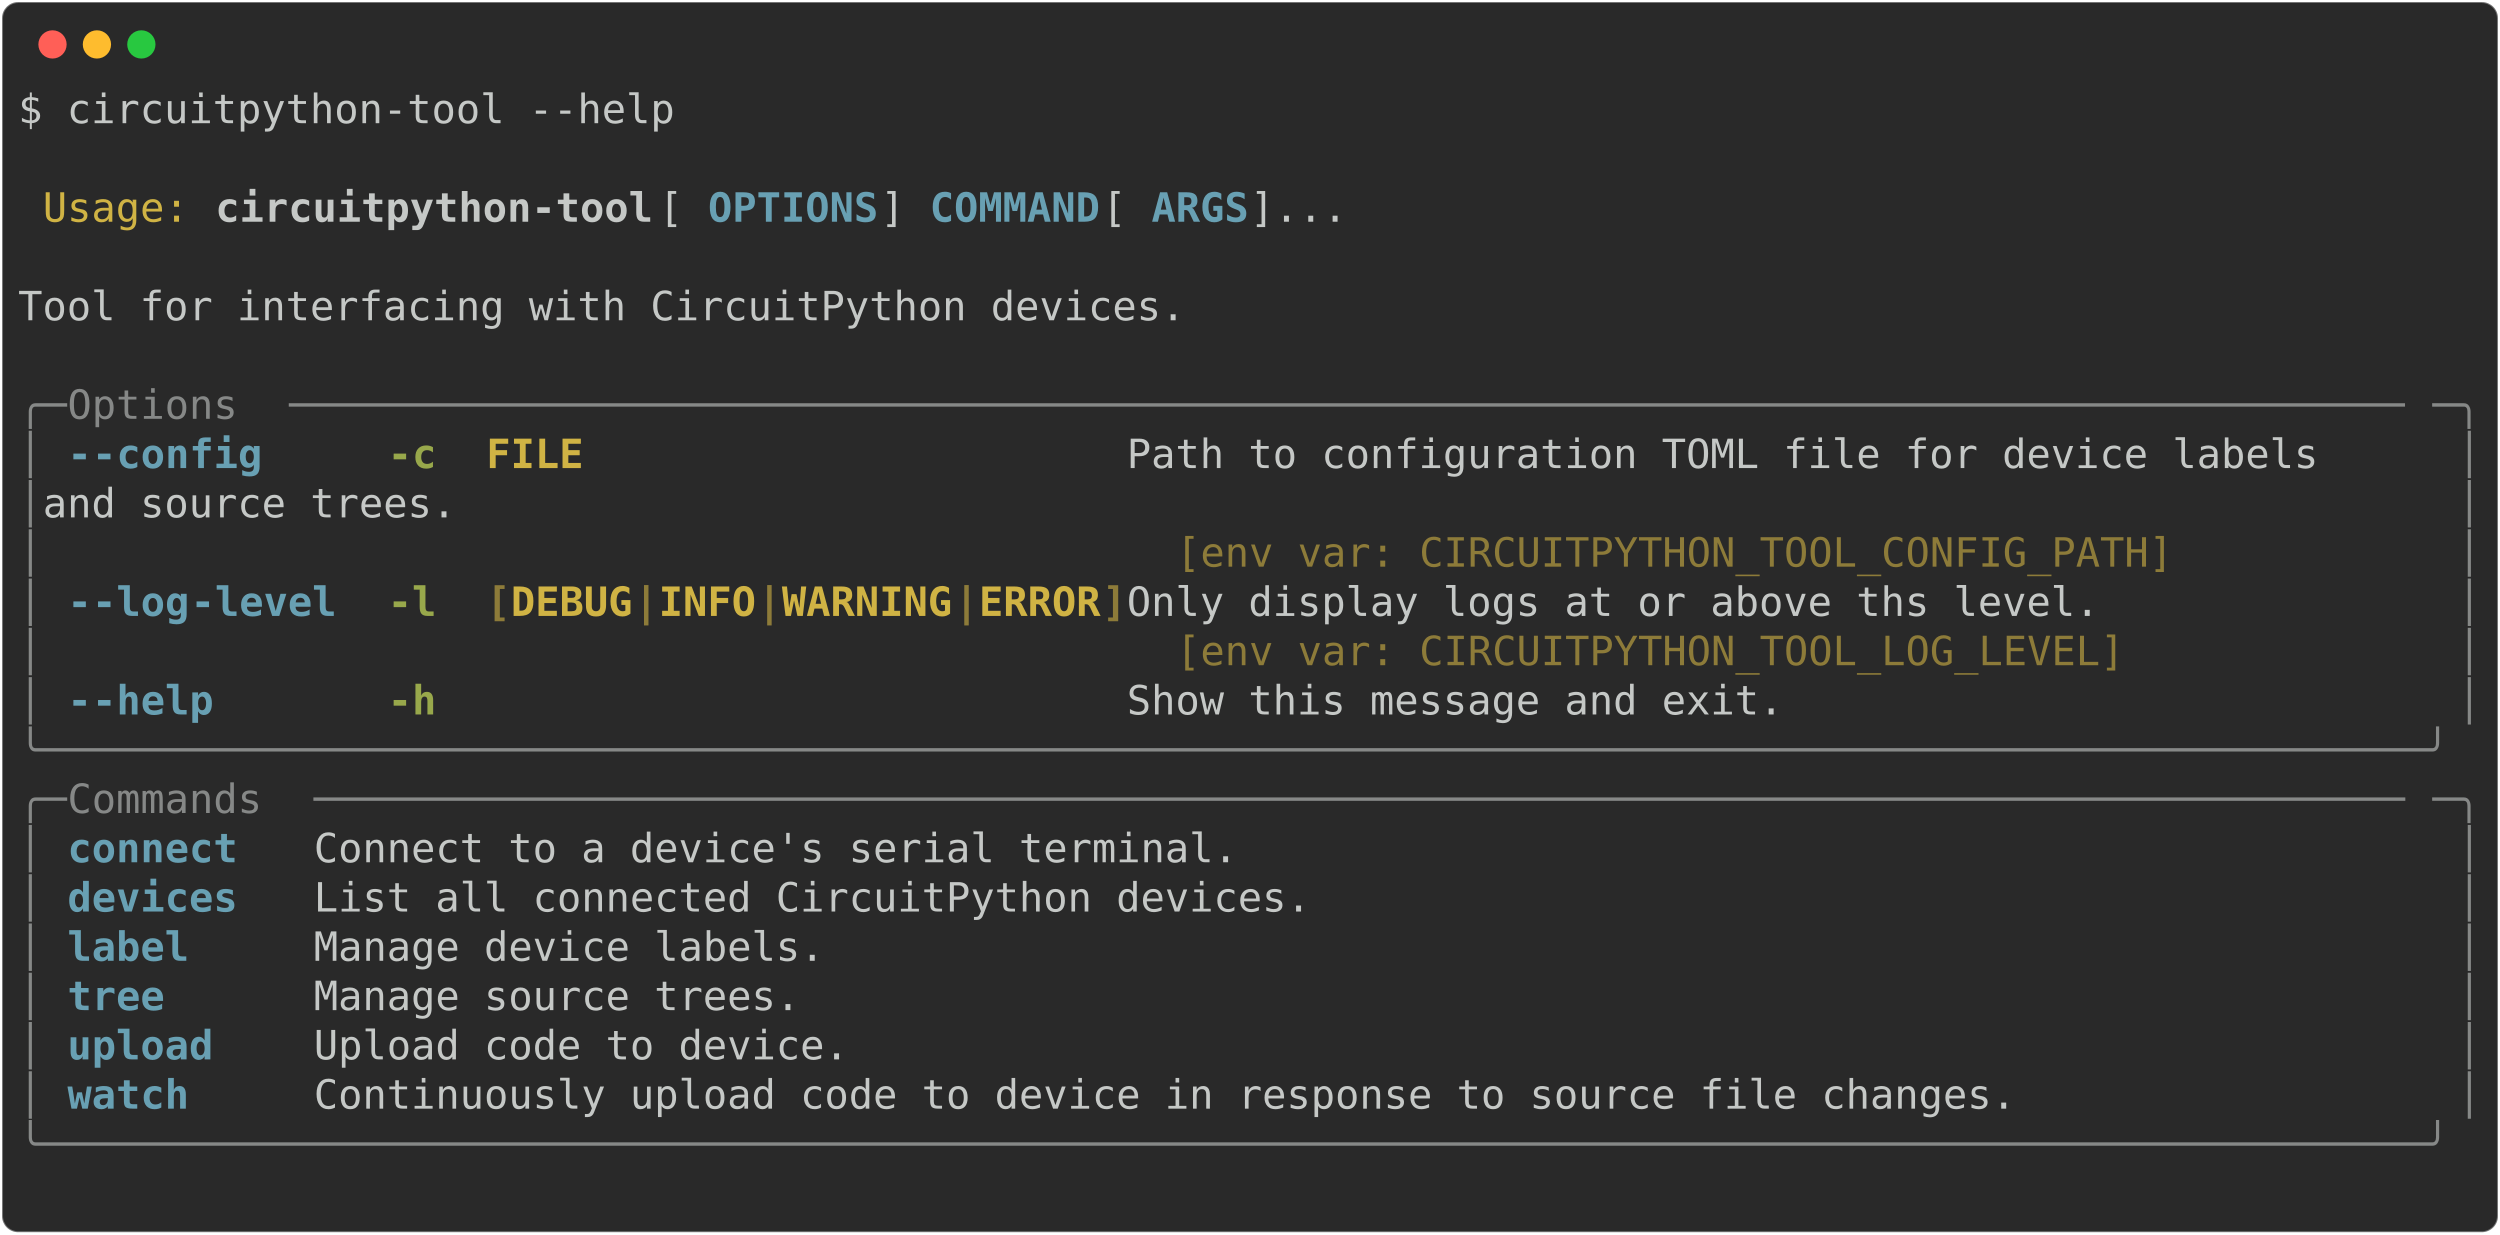
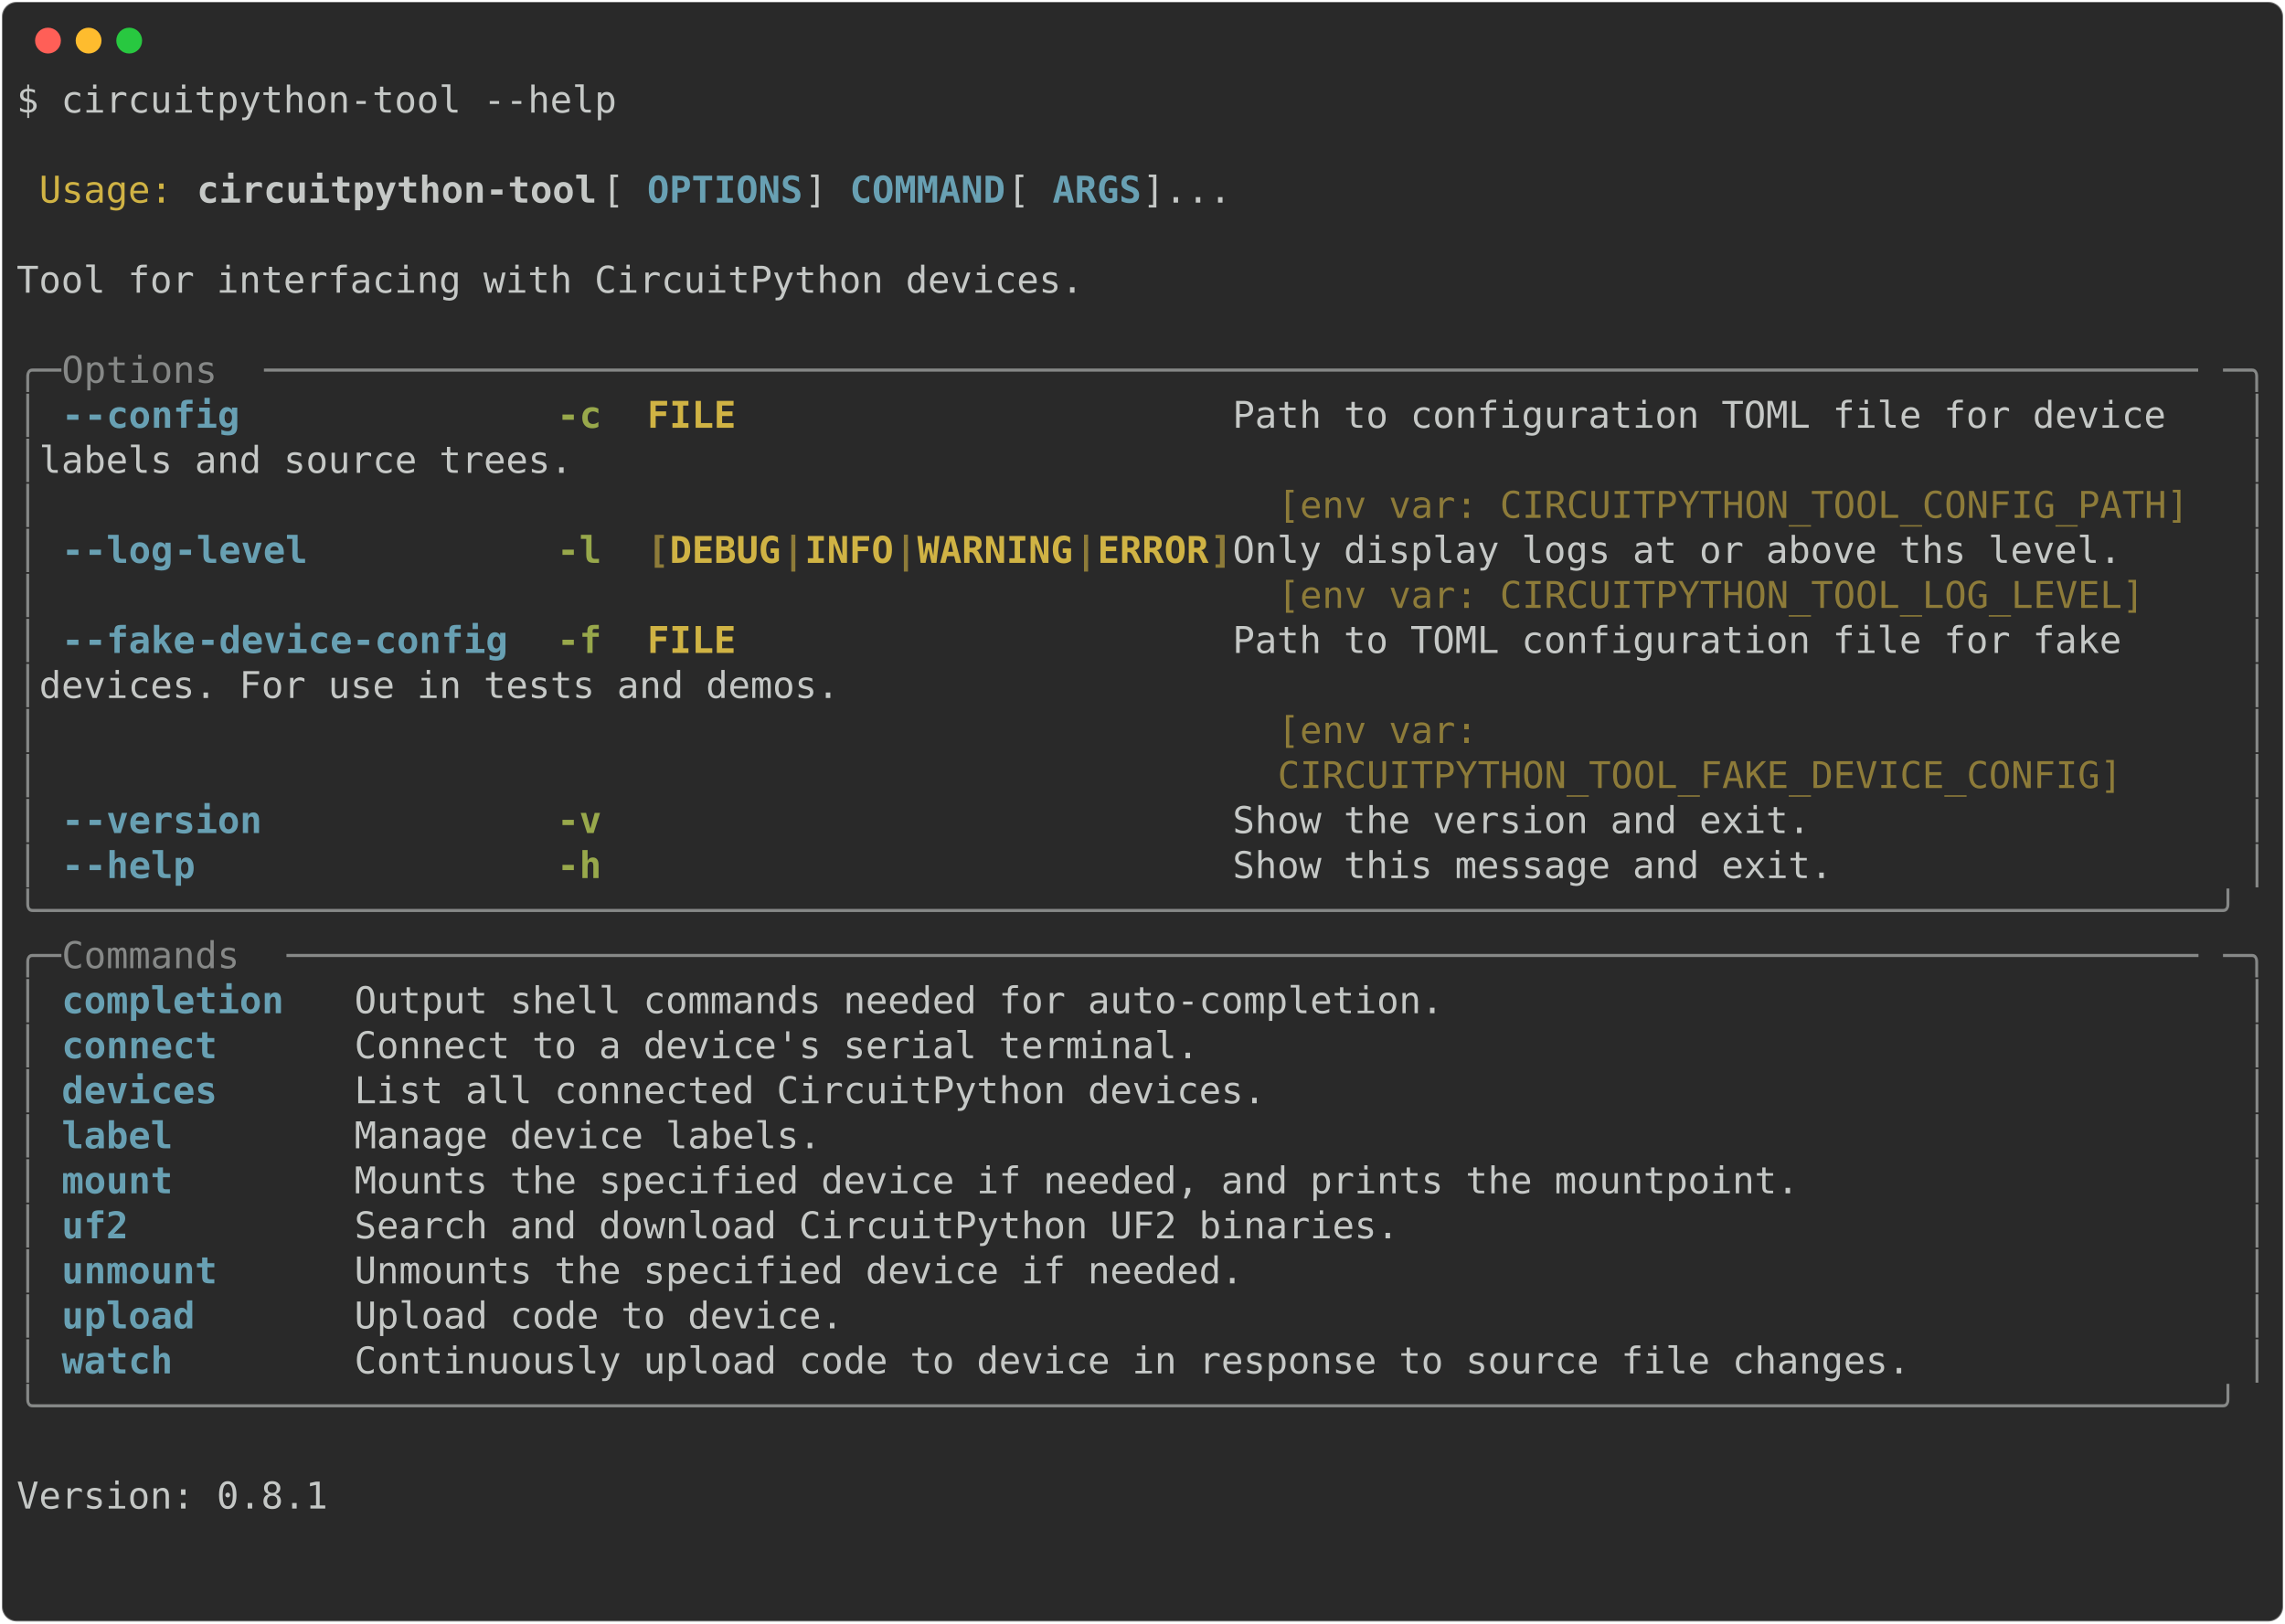
- <svg xmlns="http://www.w3.org/2000/svg" class="rich-terminal" viewBox="0 0 1238 611.2">
+ <svg xmlns="http://www.w3.org/2000/svg" class="rich-terminal" viewBox="0 0 1238 879.6">
  <style>

    @font-face {
        font-family: "Fira Code";
        src: local("FiraCode-Regular"),
                url("https://cdnjs.cloudflare.com/ajax/libs/firacode/6.2.0/woff2/FiraCode-Regular.woff2") format("woff2"),
                url("https://cdnjs.cloudflare.com/ajax/libs/firacode/6.2.0/woff/FiraCode-Regular.woff") format("woff");
        font-style: normal;
        font-weight: 400;
    }
    @font-face {
        font-family: "Fira Code";
        src: local("FiraCode-Bold"),
                url("https://cdnjs.cloudflare.com/ajax/libs/firacode/6.2.0/woff2/FiraCode-Bold.woff2") format("woff2"),
                url("https://cdnjs.cloudflare.com/ajax/libs/firacode/6.2.0/woff/FiraCode-Bold.woff") format("woff");
        font-style: bold;
        font-weight: 700;
    }

-     .terminal-1804226684-matrix {
+     .terminal-1632855269-matrix {
        font-family: Fira Code, monospace;
        font-size: 20px;
        line-height: 24.4px;
        font-variant-east-asian: full-width;
    }

-     .terminal-1804226684-title {
+     .terminal-1632855269-title {
        font-size: 18px;
        font-weight: bold;
        font-family: arial;
    }

-     .terminal-1804226684-r1 { fill: #c5c8c6 }
- .terminal-1804226684-r2 { fill: #d0b344 }
- .terminal-1804226684-r3 { fill: #c5c8c6;font-weight: bold }
- .terminal-1804226684-r4 { fill: #68a0b3;font-weight: bold }
- .terminal-1804226684-r5 { fill: #868887 }
- .terminal-1804226684-r6 { fill: #98a84b;font-weight: bold }
- .terminal-1804226684-r7 { fill: #d0b344;font-weight: bold }
- .terminal-1804226684-r8 { fill: #8d7b39 }
- .terminal-1804226684-r9 { fill: #8d7b39;font-weight: bold }
+     .terminal-1632855269-r1 { fill: #c5c8c6 }
+ .terminal-1632855269-r2 { fill: #d0b344 }
+ .terminal-1632855269-r3 { fill: #c5c8c6;font-weight: bold }
+ .terminal-1632855269-r4 { fill: #68a0b3;font-weight: bold }
+ .terminal-1632855269-r5 { fill: #868887 }
+ .terminal-1632855269-r6 { fill: #98a84b;font-weight: bold }
+ .terminal-1632855269-r7 { fill: #d0b344;font-weight: bold }
+ .terminal-1632855269-r8 { fill: #8d7b39 }
+ .terminal-1632855269-r9 { fill: #8d7b39;font-weight: bold }
    </style>
  <defs>
-     <clipPath id="terminal-1804226684-clip-terminal">
-       <rect x="0" y="0" width="1219.0" height="560.2" />
-     </clipPath>
-     <clipPath id="terminal-1804226684-line-0">
+     <clipPath id="terminal-1632855269-clip-terminal">
+       <rect x="0" y="0" width="1219.0" height="828.6" />
+     </clipPath>
+     <clipPath id="terminal-1632855269-line-0">
      <rect x="0" y="1.5" width="1220" height="24.65" />
    </clipPath>
-     <clipPath id="terminal-1804226684-line-1">
+     <clipPath id="terminal-1632855269-line-1">
      <rect x="0" y="25.9" width="1220" height="24.65" />
    </clipPath>
-     <clipPath id="terminal-1804226684-line-2">
+     <clipPath id="terminal-1632855269-line-2">
      <rect x="0" y="50.3" width="1220" height="24.65" />
    </clipPath>
-     <clipPath id="terminal-1804226684-line-3">
+     <clipPath id="terminal-1632855269-line-3">
      <rect x="0" y="74.7" width="1220" height="24.65" />
    </clipPath>
-     <clipPath id="terminal-1804226684-line-4">
+     <clipPath id="terminal-1632855269-line-4">
      <rect x="0" y="99.1" width="1220" height="24.65" />
    </clipPath>
-     <clipPath id="terminal-1804226684-line-5">
+     <clipPath id="terminal-1632855269-line-5">
      <rect x="0" y="123.5" width="1220" height="24.65" />
    </clipPath>
-     <clipPath id="terminal-1804226684-line-6">
+     <clipPath id="terminal-1632855269-line-6">
      <rect x="0" y="147.9" width="1220" height="24.65" />
    </clipPath>
-     <clipPath id="terminal-1804226684-line-7">
+     <clipPath id="terminal-1632855269-line-7">
      <rect x="0" y="172.3" width="1220" height="24.65" />
    </clipPath>
-     <clipPath id="terminal-1804226684-line-8">
+     <clipPath id="terminal-1632855269-line-8">
      <rect x="0" y="196.7" width="1220" height="24.65" />
    </clipPath>
-     <clipPath id="terminal-1804226684-line-9">
+     <clipPath id="terminal-1632855269-line-9">
      <rect x="0" y="221.1" width="1220" height="24.65" />
    </clipPath>
-     <clipPath id="terminal-1804226684-line-10">
+     <clipPath id="terminal-1632855269-line-10">
      <rect x="0" y="245.5" width="1220" height="24.65" />
    </clipPath>
-     <clipPath id="terminal-1804226684-line-11">
+     <clipPath id="terminal-1632855269-line-11">
      <rect x="0" y="269.9" width="1220" height="24.65" />
    </clipPath>
-     <clipPath id="terminal-1804226684-line-12">
+     <clipPath id="terminal-1632855269-line-12">
      <rect x="0" y="294.3" width="1220" height="24.65" />
    </clipPath>
-     <clipPath id="terminal-1804226684-line-13">
+     <clipPath id="terminal-1632855269-line-13">
      <rect x="0" y="318.7" width="1220" height="24.65" />
    </clipPath>
-     <clipPath id="terminal-1804226684-line-14">
+     <clipPath id="terminal-1632855269-line-14">
      <rect x="0" y="343.1" width="1220" height="24.65" />
    </clipPath>
-     <clipPath id="terminal-1804226684-line-15">
+     <clipPath id="terminal-1632855269-line-15">
      <rect x="0" y="367.5" width="1220" height="24.65" />
    </clipPath>
-     <clipPath id="terminal-1804226684-line-16">
+     <clipPath id="terminal-1632855269-line-16">
      <rect x="0" y="391.9" width="1220" height="24.65" />
    </clipPath>
-     <clipPath id="terminal-1804226684-line-17">
+     <clipPath id="terminal-1632855269-line-17">
      <rect x="0" y="416.3" width="1220" height="24.65" />
    </clipPath>
-     <clipPath id="terminal-1804226684-line-18">
+     <clipPath id="terminal-1632855269-line-18">
      <rect x="0" y="440.7" width="1220" height="24.65" />
    </clipPath>
-     <clipPath id="terminal-1804226684-line-19">
+     <clipPath id="terminal-1632855269-line-19">
      <rect x="0" y="465.1" width="1220" height="24.65" />
    </clipPath>
-     <clipPath id="terminal-1804226684-line-20">
+     <clipPath id="terminal-1632855269-line-20">
      <rect x="0" y="489.5" width="1220" height="24.65" />
    </clipPath>
-     <clipPath id="terminal-1804226684-line-21">
+     <clipPath id="terminal-1632855269-line-21">
      <rect x="0" y="513.9" width="1220" height="24.65" />
    </clipPath>
+     <clipPath id="terminal-1632855269-line-22">
+       <rect x="0" y="538.3" width="1220" height="24.65" />
+     </clipPath>
+     <clipPath id="terminal-1632855269-line-23">
+       <rect x="0" y="562.7" width="1220" height="24.65" />
+     </clipPath>
+     <clipPath id="terminal-1632855269-line-24">
+       <rect x="0" y="587.1" width="1220" height="24.65" />
+     </clipPath>
+     <clipPath id="terminal-1632855269-line-25">
+       <rect x="0" y="611.5" width="1220" height="24.65" />
+     </clipPath>
+     <clipPath id="terminal-1632855269-line-26">
+       <rect x="0" y="635.9" width="1220" height="24.65" />
+     </clipPath>
+     <clipPath id="terminal-1632855269-line-27">
+       <rect x="0" y="660.3" width="1220" height="24.65" />
+     </clipPath>
+     <clipPath id="terminal-1632855269-line-28">
+       <rect x="0" y="684.7" width="1220" height="24.65" />
+     </clipPath>
+     <clipPath id="terminal-1632855269-line-29">
+       <rect x="0" y="709.1" width="1220" height="24.65" />
+     </clipPath>
+     <clipPath id="terminal-1632855269-line-30">
+       <rect x="0" y="733.5" width="1220" height="24.65" />
+     </clipPath>
+     <clipPath id="terminal-1632855269-line-31">
+       <rect x="0" y="757.9" width="1220" height="24.65" />
+     </clipPath>
+     <clipPath id="terminal-1632855269-line-32">
+       <rect x="0" y="782.3" width="1220" height="24.65" />
+     </clipPath>
  </defs>
-   <rect fill="#292929" stroke="rgba(255,255,255,0.35)" stroke-width="1" x="1" y="1" width="1236" height="609.2" rx="8" />
+   <rect fill="#292929" stroke="rgba(255,255,255,0.35)" stroke-width="1" x="1" y="1" width="1236" height="877.6" rx="8" />
  <g transform="translate(26,22)">
    <circle cx="0" cy="0" r="7" fill="#ff5f57" />
    <circle cx="22" cy="0" r="7" fill="#febc2e" />
    <circle cx="44" cy="0" r="7" fill="#28c840" />
  </g>
-   <g transform="translate(9, 41)" clip-path="url(#terminal-1804226684-clip-terminal)">
-     <g class="terminal-1804226684-matrix">
-       <text class="terminal-1804226684-r1" x="0" y="20" textLength="329.4" clip-path="url(#terminal-1804226684-line-0)">$ circuitpython-tool --help</text>
-       <text class="terminal-1804226684-r1" x="1220" y="20" textLength="12.2" clip-path="url(#terminal-1804226684-line-0)">
- </text>
-       <text class="terminal-1804226684-r1" x="1220" y="44.4" textLength="12.2" clip-path="url(#terminal-1804226684-line-1)">
- </text>
-       <text class="terminal-1804226684-r2" x="12.2" y="68.8" textLength="73.2" clip-path="url(#terminal-1804226684-line-2)">Usage:</text>
-       <text class="terminal-1804226684-r3" x="97.6" y="68.8" textLength="219.6" clip-path="url(#terminal-1804226684-line-2)">circuitpython-tool</text>
-       <text class="terminal-1804226684-r1" x="317.2" y="68.8" textLength="24.4" clip-path="url(#terminal-1804226684-line-2)"> [</text>
-       <text class="terminal-1804226684-r4" x="341.6" y="68.8" textLength="85.4" clip-path="url(#terminal-1804226684-line-2)">OPTIONS</text>
-       <text class="terminal-1804226684-r1" x="427" y="68.8" textLength="24.4" clip-path="url(#terminal-1804226684-line-2)">] </text>
-       <text class="terminal-1804226684-r4" x="451.4" y="68.8" textLength="85.4" clip-path="url(#terminal-1804226684-line-2)">COMMAND</text>
-       <text class="terminal-1804226684-r1" x="536.8" y="68.8" textLength="24.4" clip-path="url(#terminal-1804226684-line-2)"> [</text>
-       <text class="terminal-1804226684-r4" x="561.2" y="68.8" textLength="48.8" clip-path="url(#terminal-1804226684-line-2)">ARGS</text>
-       <text class="terminal-1804226684-r1" x="610" y="68.8" textLength="610" clip-path="url(#terminal-1804226684-line-2)">]...                                              </text>
-       <text class="terminal-1804226684-r1" x="1220" y="68.8" textLength="12.2" clip-path="url(#terminal-1804226684-line-2)">
- </text>
-       <text class="terminal-1804226684-r1" x="1220" y="93.2" textLength="12.2" clip-path="url(#terminal-1804226684-line-3)">
- </text>
-       <text class="terminal-1804226684-r1" x="0" y="117.6" textLength="1220" clip-path="url(#terminal-1804226684-line-4)"> Tool for interfacing with CircuitPython devices.                                                   </text>
-       <text class="terminal-1804226684-r1" x="1220" y="117.6" textLength="12.2" clip-path="url(#terminal-1804226684-line-4)">
- </text>
-       <text class="terminal-1804226684-r1" x="1220" y="142" textLength="12.2" clip-path="url(#terminal-1804226684-line-5)">
- </text>
-       <text class="terminal-1804226684-r5" x="0" y="166.4" textLength="24.4" clip-path="url(#terminal-1804226684-line-6)">╭─</text>
-       <text class="terminal-1804226684-r5" x="24.4" y="166.4" textLength="109.8" clip-path="url(#terminal-1804226684-line-6)"> Options </text>
-       <text class="terminal-1804226684-r5" x="134.2" y="166.4" textLength="1061.4" clip-path="url(#terminal-1804226684-line-6)">───────────────────────────────────────────────────────────────────────────────────────</text>
-       <text class="terminal-1804226684-r5" x="1195.6" y="166.4" textLength="24.4" clip-path="url(#terminal-1804226684-line-6)">─╮</text>
-       <text class="terminal-1804226684-r1" x="1220" y="166.4" textLength="12.2" clip-path="url(#terminal-1804226684-line-6)">
- </text>
-       <text class="terminal-1804226684-r5" x="0" y="190.8" textLength="12.2" clip-path="url(#terminal-1804226684-line-7)">│</text>
-       <text class="terminal-1804226684-r4" x="24.4" y="190.8" textLength="12.2" clip-path="url(#terminal-1804226684-line-7)">-</text>
-       <text class="terminal-1804226684-r4" x="36.6" y="190.8" textLength="85.4" clip-path="url(#terminal-1804226684-line-7)">-config</text>
-       <text class="terminal-1804226684-r6" x="183" y="190.8" textLength="24.4" clip-path="url(#terminal-1804226684-line-7)">-c</text>
-       <text class="terminal-1804226684-r7" x="231.8" y="190.8" textLength="317.2" clip-path="url(#terminal-1804226684-line-7)">FILE                      </text>
-       <text class="terminal-1804226684-r1" x="549" y="190.8" textLength="658.8" clip-path="url(#terminal-1804226684-line-7)">  Path to configuration TOML file for device labels   </text>
-       <text class="terminal-1804226684-r5" x="1207.8" y="190.8" textLength="12.2" clip-path="url(#terminal-1804226684-line-7)">│</text>
-       <text class="terminal-1804226684-r1" x="1220" y="190.8" textLength="12.2" clip-path="url(#terminal-1804226684-line-7)">
- </text>
-       <text class="terminal-1804226684-r5" x="0" y="215.2" textLength="12.2" clip-path="url(#terminal-1804226684-line-8)">│</text>
-       <text class="terminal-1804226684-r1" x="12.2" y="215.2" textLength="1195.6" clip-path="url(#terminal-1804226684-line-8)">                                              and source trees.                                   </text>
-       <text class="terminal-1804226684-r5" x="1207.8" y="215.2" textLength="12.2" clip-path="url(#terminal-1804226684-line-8)">│</text>
-       <text class="terminal-1804226684-r1" x="1220" y="215.2" textLength="12.2" clip-path="url(#terminal-1804226684-line-8)">
- </text>
-       <text class="terminal-1804226684-r5" x="0" y="239.6" textLength="12.2" clip-path="url(#terminal-1804226684-line-9)">│</text>
-       <text class="terminal-1804226684-r8" x="573.4" y="239.6" textLength="622.2" clip-path="url(#terminal-1804226684-line-9)">[env var: CIRCUITPYTHON_TOOL_CONFIG_PATH]          </text>
-       <text class="terminal-1804226684-r5" x="1207.8" y="239.6" textLength="12.2" clip-path="url(#terminal-1804226684-line-9)">│</text>
-       <text class="terminal-1804226684-r1" x="1220" y="239.6" textLength="12.2" clip-path="url(#terminal-1804226684-line-9)">
- </text>
-       <text class="terminal-1804226684-r5" x="0" y="264" textLength="12.2" clip-path="url(#terminal-1804226684-line-10)">│</text>
-       <text class="terminal-1804226684-r4" x="24.4" y="264" textLength="12.2" clip-path="url(#terminal-1804226684-line-10)">-</text>
-       <text class="terminal-1804226684-r4" x="36.6" y="264" textLength="48.8" clip-path="url(#terminal-1804226684-line-10)">-log</text>
-       <text class="terminal-1804226684-r4" x="85.4" y="264" textLength="73.2" clip-path="url(#terminal-1804226684-line-10)">-level</text>
-       <text class="terminal-1804226684-r6" x="183" y="264" textLength="24.4" clip-path="url(#terminal-1804226684-line-10)">-l</text>
-       <text class="terminal-1804226684-r9" x="231.8" y="264" textLength="12.2" clip-path="url(#terminal-1804226684-line-10)">[</text>
-       <text class="terminal-1804226684-r7" x="244" y="264" textLength="61" clip-path="url(#terminal-1804226684-line-10)">DEBUG</text>
-       <text class="terminal-1804226684-r9" x="305" y="264" textLength="12.2" clip-path="url(#terminal-1804226684-line-10)">|</text>
-       <text class="terminal-1804226684-r7" x="317.2" y="264" textLength="48.8" clip-path="url(#terminal-1804226684-line-10)">INFO</text>
-       <text class="terminal-1804226684-r9" x="366" y="264" textLength="12.2" clip-path="url(#terminal-1804226684-line-10)">|</text>
-       <text class="terminal-1804226684-r7" x="378.2" y="264" textLength="85.4" clip-path="url(#terminal-1804226684-line-10)">WARNING</text>
-       <text class="terminal-1804226684-r9" x="463.6" y="264" textLength="12.2" clip-path="url(#terminal-1804226684-line-10)">|</text>
-       <text class="terminal-1804226684-r7" x="475.8" y="264" textLength="61" clip-path="url(#terminal-1804226684-line-10)">ERROR</text>
-       <text class="terminal-1804226684-r9" x="536.8" y="264" textLength="12.2" clip-path="url(#terminal-1804226684-line-10)">]</text>
-       <text class="terminal-1804226684-r1" x="549" y="264" textLength="658.8" clip-path="url(#terminal-1804226684-line-10)">  Only display logs at or above ths level.            </text>
-       <text class="terminal-1804226684-r5" x="1207.8" y="264" textLength="12.2" clip-path="url(#terminal-1804226684-line-10)">│</text>
-       <text class="terminal-1804226684-r1" x="1220" y="264" textLength="12.2" clip-path="url(#terminal-1804226684-line-10)">
- </text>
-       <text class="terminal-1804226684-r5" x="0" y="288.4" textLength="12.2" clip-path="url(#terminal-1804226684-line-11)">│</text>
-       <text class="terminal-1804226684-r8" x="573.4" y="288.4" textLength="488" clip-path="url(#terminal-1804226684-line-11)">[env var: CIRCUITPYTHON_TOOL_LOG_LEVEL] </text>
-       <text class="terminal-1804226684-r5" x="1207.8" y="288.4" textLength="12.2" clip-path="url(#terminal-1804226684-line-11)">│</text>
-       <text class="terminal-1804226684-r1" x="1220" y="288.4" textLength="12.2" clip-path="url(#terminal-1804226684-line-11)">
- </text>
-       <text class="terminal-1804226684-r5" x="0" y="312.8" textLength="12.2" clip-path="url(#terminal-1804226684-line-12)">│</text>
-       <text class="terminal-1804226684-r4" x="24.4" y="312.8" textLength="12.2" clip-path="url(#terminal-1804226684-line-12)">-</text>
-       <text class="terminal-1804226684-r4" x="36.6" y="312.8" textLength="61" clip-path="url(#terminal-1804226684-line-12)">-help</text>
-       <text class="terminal-1804226684-r6" x="183" y="312.8" textLength="24.4" clip-path="url(#terminal-1804226684-line-12)">-h</text>
-       <text class="terminal-1804226684-r1" x="549" y="312.8" textLength="658.8" clip-path="url(#terminal-1804226684-line-12)">  Show this message and exit.                         </text>
-       <text class="terminal-1804226684-r5" x="1207.8" y="312.8" textLength="12.2" clip-path="url(#terminal-1804226684-line-12)">│</text>
-       <text class="terminal-1804226684-r1" x="1220" y="312.8" textLength="12.2" clip-path="url(#terminal-1804226684-line-12)">
- </text>
-       <text class="terminal-1804226684-r5" x="0" y="337.2" textLength="1220" clip-path="url(#terminal-1804226684-line-13)">╰──────────────────────────────────────────────────────────────────────────────────────────────────╯</text>
-       <text class="terminal-1804226684-r1" x="1220" y="337.2" textLength="12.2" clip-path="url(#terminal-1804226684-line-13)">
- </text>
-       <text class="terminal-1804226684-r5" x="0" y="361.6" textLength="24.4" clip-path="url(#terminal-1804226684-line-14)">╭─</text>
-       <text class="terminal-1804226684-r5" x="24.4" y="361.6" textLength="122" clip-path="url(#terminal-1804226684-line-14)"> Commands </text>
-       <text class="terminal-1804226684-r5" x="146.4" y="361.6" textLength="1049.2" clip-path="url(#terminal-1804226684-line-14)">──────────────────────────────────────────────────────────────────────────────────────</text>
-       <text class="terminal-1804226684-r5" x="1195.6" y="361.6" textLength="24.4" clip-path="url(#terminal-1804226684-line-14)">─╮</text>
-       <text class="terminal-1804226684-r1" x="1220" y="361.6" textLength="12.2" clip-path="url(#terminal-1804226684-line-14)">
- </text>
-       <text class="terminal-1804226684-r5" x="0" y="386" textLength="12.2" clip-path="url(#terminal-1804226684-line-15)">│</text>
-       <text class="terminal-1804226684-r4" x="24.4" y="386" textLength="109.8" clip-path="url(#terminal-1804226684-line-15)">connect  </text>
-       <text class="terminal-1804226684-r1" x="146.4" y="386" textLength="1061.4" clip-path="url(#terminal-1804226684-line-15)"> Connect to a device's serial terminal.                                                </text>
-       <text class="terminal-1804226684-r5" x="1207.8" y="386" textLength="12.2" clip-path="url(#terminal-1804226684-line-15)">│</text>
-       <text class="terminal-1804226684-r1" x="1220" y="386" textLength="12.2" clip-path="url(#terminal-1804226684-line-15)">
- </text>
-       <text class="terminal-1804226684-r5" x="0" y="410.4" textLength="12.2" clip-path="url(#terminal-1804226684-line-16)">│</text>
-       <text class="terminal-1804226684-r4" x="24.4" y="410.4" textLength="109.8" clip-path="url(#terminal-1804226684-line-16)">devices  </text>
-       <text class="terminal-1804226684-r1" x="146.4" y="410.4" textLength="1061.4" clip-path="url(#terminal-1804226684-line-16)"> List all connected CircuitPython devices.                                             </text>
-       <text class="terminal-1804226684-r5" x="1207.8" y="410.4" textLength="12.2" clip-path="url(#terminal-1804226684-line-16)">│</text>
-       <text class="terminal-1804226684-r1" x="1220" y="410.4" textLength="12.2" clip-path="url(#terminal-1804226684-line-16)">
- </text>
-       <text class="terminal-1804226684-r5" x="0" y="434.8" textLength="12.2" clip-path="url(#terminal-1804226684-line-17)">│</text>
-       <text class="terminal-1804226684-r4" x="24.4" y="434.8" textLength="109.8" clip-path="url(#terminal-1804226684-line-17)">label    </text>
-       <text class="terminal-1804226684-r1" x="146.4" y="434.8" textLength="1061.4" clip-path="url(#terminal-1804226684-line-17)"> Manage device labels.                                                                 </text>
-       <text class="terminal-1804226684-r5" x="1207.8" y="434.8" textLength="12.2" clip-path="url(#terminal-1804226684-line-17)">│</text>
-       <text class="terminal-1804226684-r1" x="1220" y="434.8" textLength="12.2" clip-path="url(#terminal-1804226684-line-17)">
- </text>
-       <text class="terminal-1804226684-r5" x="0" y="459.2" textLength="12.2" clip-path="url(#terminal-1804226684-line-18)">│</text>
-       <text class="terminal-1804226684-r4" x="24.4" y="459.2" textLength="109.8" clip-path="url(#terminal-1804226684-line-18)">tree     </text>
-       <text class="terminal-1804226684-r1" x="146.4" y="459.2" textLength="1061.4" clip-path="url(#terminal-1804226684-line-18)"> Manage source trees.                                                                  </text>
-       <text class="terminal-1804226684-r5" x="1207.8" y="459.2" textLength="12.2" clip-path="url(#terminal-1804226684-line-18)">│</text>
-       <text class="terminal-1804226684-r1" x="1220" y="459.2" textLength="12.2" clip-path="url(#terminal-1804226684-line-18)">
- </text>
-       <text class="terminal-1804226684-r5" x="0" y="483.6" textLength="12.2" clip-path="url(#terminal-1804226684-line-19)">│</text>
-       <text class="terminal-1804226684-r4" x="24.4" y="483.6" textLength="109.8" clip-path="url(#terminal-1804226684-line-19)">upload   </text>
-       <text class="terminal-1804226684-r1" x="146.4" y="483.6" textLength="1061.4" clip-path="url(#terminal-1804226684-line-19)"> Upload code to device.                                                                </text>
-       <text class="terminal-1804226684-r5" x="1207.8" y="483.6" textLength="12.2" clip-path="url(#terminal-1804226684-line-19)">│</text>
-       <text class="terminal-1804226684-r1" x="1220" y="483.6" textLength="12.2" clip-path="url(#terminal-1804226684-line-19)">
- </text>
-       <text class="terminal-1804226684-r5" x="0" y="508" textLength="12.2" clip-path="url(#terminal-1804226684-line-20)">│</text>
-       <text class="terminal-1804226684-r4" x="24.4" y="508" textLength="109.8" clip-path="url(#terminal-1804226684-line-20)">watch    </text>
-       <text class="terminal-1804226684-r1" x="146.4" y="508" textLength="1061.4" clip-path="url(#terminal-1804226684-line-20)"> Continuously upload code to device in response to source file changes.                </text>
-       <text class="terminal-1804226684-r5" x="1207.8" y="508" textLength="12.2" clip-path="url(#terminal-1804226684-line-20)">│</text>
-       <text class="terminal-1804226684-r1" x="1220" y="508" textLength="12.2" clip-path="url(#terminal-1804226684-line-20)">
- </text>
-       <text class="terminal-1804226684-r5" x="0" y="532.4" textLength="1220" clip-path="url(#terminal-1804226684-line-21)">╰──────────────────────────────────────────────────────────────────────────────────────────────────╯</text>
-       <text class="terminal-1804226684-r1" x="1220" y="532.4" textLength="12.2" clip-path="url(#terminal-1804226684-line-21)">
- </text>
-       <text class="terminal-1804226684-r1" x="1220" y="556.8" textLength="12.2" clip-path="url(#terminal-1804226684-line-22)">
+   <g transform="translate(9, 41)" clip-path="url(#terminal-1632855269-clip-terminal)">
+     <g class="terminal-1632855269-matrix">
+       <text class="terminal-1632855269-r1" x="0" y="20" textLength="329.4" clip-path="url(#terminal-1632855269-line-0)">$ circuitpython-tool --help</text>
+       <text class="terminal-1632855269-r1" x="1220" y="20" textLength="12.2" clip-path="url(#terminal-1632855269-line-0)">
+ </text>
+       <text class="terminal-1632855269-r1" x="1220" y="44.4" textLength="12.2" clip-path="url(#terminal-1632855269-line-1)">
+ </text>
+       <text class="terminal-1632855269-r2" x="12.2" y="68.8" textLength="73.2" clip-path="url(#terminal-1632855269-line-2)">Usage:</text>
+       <text class="terminal-1632855269-r3" x="97.6" y="68.8" textLength="219.6" clip-path="url(#terminal-1632855269-line-2)">circuitpython-tool</text>
+       <text class="terminal-1632855269-r1" x="317.2" y="68.8" textLength="24.4" clip-path="url(#terminal-1632855269-line-2)"> [</text>
+       <text class="terminal-1632855269-r4" x="341.6" y="68.8" textLength="85.4" clip-path="url(#terminal-1632855269-line-2)">OPTIONS</text>
+       <text class="terminal-1632855269-r1" x="427" y="68.8" textLength="24.4" clip-path="url(#terminal-1632855269-line-2)">] </text>
+       <text class="terminal-1632855269-r4" x="451.4" y="68.8" textLength="85.4" clip-path="url(#terminal-1632855269-line-2)">COMMAND</text>
+       <text class="terminal-1632855269-r1" x="536.8" y="68.8" textLength="24.4" clip-path="url(#terminal-1632855269-line-2)"> [</text>
+       <text class="terminal-1632855269-r4" x="561.2" y="68.8" textLength="48.8" clip-path="url(#terminal-1632855269-line-2)">ARGS</text>
+       <text class="terminal-1632855269-r1" x="610" y="68.8" textLength="610" clip-path="url(#terminal-1632855269-line-2)">]...                                              </text>
+       <text class="terminal-1632855269-r1" x="1220" y="68.8" textLength="12.2" clip-path="url(#terminal-1632855269-line-2)">
+ </text>
+       <text class="terminal-1632855269-r1" x="1220" y="93.2" textLength="12.2" clip-path="url(#terminal-1632855269-line-3)">
+ </text>
+       <text class="terminal-1632855269-r1" x="0" y="117.6" textLength="1220" clip-path="url(#terminal-1632855269-line-4)"> Tool for interfacing with CircuitPython devices.                                                   </text>
+       <text class="terminal-1632855269-r1" x="1220" y="117.6" textLength="12.2" clip-path="url(#terminal-1632855269-line-4)">
+ </text>
+       <text class="terminal-1632855269-r1" x="1220" y="142" textLength="12.2" clip-path="url(#terminal-1632855269-line-5)">
+ </text>
+       <text class="terminal-1632855269-r5" x="0" y="166.4" textLength="24.4" clip-path="url(#terminal-1632855269-line-6)">╭─</text>
+       <text class="terminal-1632855269-r5" x="24.4" y="166.4" textLength="109.8" clip-path="url(#terminal-1632855269-line-6)"> Options </text>
+       <text class="terminal-1632855269-r5" x="134.2" y="166.4" textLength="1061.4" clip-path="url(#terminal-1632855269-line-6)">───────────────────────────────────────────────────────────────────────────────────────</text>
+       <text class="terminal-1632855269-r5" x="1195.6" y="166.4" textLength="24.4" clip-path="url(#terminal-1632855269-line-6)">─╮</text>
+       <text class="terminal-1632855269-r1" x="1220" y="166.4" textLength="12.2" clip-path="url(#terminal-1632855269-line-6)">
+ </text>
+       <text class="terminal-1632855269-r5" x="0" y="190.8" textLength="12.2" clip-path="url(#terminal-1632855269-line-7)">│</text>
+       <text class="terminal-1632855269-r4" x="24.4" y="190.8" textLength="12.2" clip-path="url(#terminal-1632855269-line-7)">-</text>
+       <text class="terminal-1632855269-r4" x="36.6" y="190.8" textLength="85.4" clip-path="url(#terminal-1632855269-line-7)">-config</text>
+       <text class="terminal-1632855269-r6" x="292.8" y="190.8" textLength="24.4" clip-path="url(#terminal-1632855269-line-7)">-c</text>
+       <text class="terminal-1632855269-r7" x="341.6" y="190.8" textLength="317.2" clip-path="url(#terminal-1632855269-line-7)">FILE                      </text>
+       <text class="terminal-1632855269-r1" x="658.8" y="190.8" textLength="549" clip-path="url(#terminal-1632855269-line-7)">  Path to configuration TOML file for device </text>
+       <text class="terminal-1632855269-r5" x="1207.8" y="190.8" textLength="12.2" clip-path="url(#terminal-1632855269-line-7)">│</text>
+       <text class="terminal-1632855269-r1" x="1220" y="190.8" textLength="12.2" clip-path="url(#terminal-1632855269-line-7)">
+ </text>
+       <text class="terminal-1632855269-r5" x="0" y="215.2" textLength="12.2" clip-path="url(#terminal-1632855269-line-8)">│</text>
+       <text class="terminal-1632855269-r1" x="12.2" y="215.2" textLength="1195.6" clip-path="url(#terminal-1632855269-line-8)">                                                       labels and source trees.                   </text>
+       <text class="terminal-1632855269-r5" x="1207.8" y="215.2" textLength="12.2" clip-path="url(#terminal-1632855269-line-8)">│</text>
+       <text class="terminal-1632855269-r1" x="1220" y="215.2" textLength="12.2" clip-path="url(#terminal-1632855269-line-8)">
+ </text>
+       <text class="terminal-1632855269-r5" x="0" y="239.6" textLength="12.2" clip-path="url(#terminal-1632855269-line-9)">│</text>
+       <text class="terminal-1632855269-r8" x="683.2" y="239.6" textLength="512.4" clip-path="url(#terminal-1632855269-line-9)">[env var: CIRCUITPYTHON_TOOL_CONFIG_PATH] </text>
+       <text class="terminal-1632855269-r5" x="1207.8" y="239.6" textLength="12.2" clip-path="url(#terminal-1632855269-line-9)">│</text>
+       <text class="terminal-1632855269-r1" x="1220" y="239.6" textLength="12.2" clip-path="url(#terminal-1632855269-line-9)">
+ </text>
+       <text class="terminal-1632855269-r5" x="0" y="264" textLength="12.2" clip-path="url(#terminal-1632855269-line-10)">│</text>
+       <text class="terminal-1632855269-r4" x="24.4" y="264" textLength="12.2" clip-path="url(#terminal-1632855269-line-10)">-</text>
+       <text class="terminal-1632855269-r4" x="36.6" y="264" textLength="48.8" clip-path="url(#terminal-1632855269-line-10)">-log</text>
+       <text class="terminal-1632855269-r4" x="85.4" y="264" textLength="73.2" clip-path="url(#terminal-1632855269-line-10)">-level</text>
+       <text class="terminal-1632855269-r6" x="292.8" y="264" textLength="24.4" clip-path="url(#terminal-1632855269-line-10)">-l</text>
+       <text class="terminal-1632855269-r9" x="341.6" y="264" textLength="12.2" clip-path="url(#terminal-1632855269-line-10)">[</text>
+       <text class="terminal-1632855269-r7" x="353.8" y="264" textLength="61" clip-path="url(#terminal-1632855269-line-10)">DEBUG</text>
+       <text class="terminal-1632855269-r9" x="414.8" y="264" textLength="12.2" clip-path="url(#terminal-1632855269-line-10)">|</text>
+       <text class="terminal-1632855269-r7" x="427" y="264" textLength="48.8" clip-path="url(#terminal-1632855269-line-10)">INFO</text>
+       <text class="terminal-1632855269-r9" x="475.8" y="264" textLength="12.2" clip-path="url(#terminal-1632855269-line-10)">|</text>
+       <text class="terminal-1632855269-r7" x="488" y="264" textLength="85.4" clip-path="url(#terminal-1632855269-line-10)">WARNING</text>
+       <text class="terminal-1632855269-r9" x="573.4" y="264" textLength="12.2" clip-path="url(#terminal-1632855269-line-10)">|</text>
+       <text class="terminal-1632855269-r7" x="585.6" y="264" textLength="61" clip-path="url(#terminal-1632855269-line-10)">ERROR</text>
+       <text class="terminal-1632855269-r9" x="646.6" y="264" textLength="12.2" clip-path="url(#terminal-1632855269-line-10)">]</text>
+       <text class="terminal-1632855269-r1" x="658.8" y="264" textLength="549" clip-path="url(#terminal-1632855269-line-10)">  Only display logs at or above ths level.   </text>
+       <text class="terminal-1632855269-r5" x="1207.8" y="264" textLength="12.2" clip-path="url(#terminal-1632855269-line-10)">│</text>
+       <text class="terminal-1632855269-r1" x="1220" y="264" textLength="12.2" clip-path="url(#terminal-1632855269-line-10)">
+ </text>
+       <text class="terminal-1632855269-r5" x="0" y="288.4" textLength="12.2" clip-path="url(#terminal-1632855269-line-11)">│</text>
+       <text class="terminal-1632855269-r8" x="683.2" y="288.4" textLength="488" clip-path="url(#terminal-1632855269-line-11)">[env var: CIRCUITPYTHON_TOOL_LOG_LEVEL] </text>
+       <text class="terminal-1632855269-r5" x="1207.8" y="288.4" textLength="12.2" clip-path="url(#terminal-1632855269-line-11)">│</text>
+       <text class="terminal-1632855269-r1" x="1220" y="288.4" textLength="12.2" clip-path="url(#terminal-1632855269-line-11)">
+ </text>
+       <text class="terminal-1632855269-r5" x="0" y="312.8" textLength="12.2" clip-path="url(#terminal-1632855269-line-12)">│</text>
+       <text class="terminal-1632855269-r4" x="24.4" y="312.8" textLength="12.2" clip-path="url(#terminal-1632855269-line-12)">-</text>
+       <text class="terminal-1632855269-r4" x="36.6" y="312.8" textLength="61" clip-path="url(#terminal-1632855269-line-12)">-fake</text>
+       <text class="terminal-1632855269-r4" x="97.6" y="312.8" textLength="170.8" clip-path="url(#terminal-1632855269-line-12)">-device-config</text>
+       <text class="terminal-1632855269-r6" x="292.8" y="312.8" textLength="24.4" clip-path="url(#terminal-1632855269-line-12)">-f</text>
+       <text class="terminal-1632855269-r7" x="341.6" y="312.8" textLength="317.2" clip-path="url(#terminal-1632855269-line-12)">FILE                      </text>
+       <text class="terminal-1632855269-r1" x="658.8" y="312.8" textLength="549" clip-path="url(#terminal-1632855269-line-12)">  Path to TOML configuration file for fake   </text>
+       <text class="terminal-1632855269-r5" x="1207.8" y="312.8" textLength="12.2" clip-path="url(#terminal-1632855269-line-12)">│</text>
+       <text class="terminal-1632855269-r1" x="1220" y="312.8" textLength="12.2" clip-path="url(#terminal-1632855269-line-12)">
+ </text>
+       <text class="terminal-1632855269-r5" x="0" y="337.2" textLength="12.2" clip-path="url(#terminal-1632855269-line-13)">│</text>
+       <text class="terminal-1632855269-r1" x="12.2" y="337.2" textLength="1195.6" clip-path="url(#terminal-1632855269-line-13)">                                                       devices. For use in tests and demos.       </text>
+       <text class="terminal-1632855269-r5" x="1207.8" y="337.2" textLength="12.2" clip-path="url(#terminal-1632855269-line-13)">│</text>
+       <text class="terminal-1632855269-r1" x="1220" y="337.2" textLength="12.2" clip-path="url(#terminal-1632855269-line-13)">
+ </text>
+       <text class="terminal-1632855269-r5" x="0" y="361.6" textLength="12.2" clip-path="url(#terminal-1632855269-line-14)">│</text>
+       <text class="terminal-1632855269-r8" x="683.2" y="361.6" textLength="512.4" clip-path="url(#terminal-1632855269-line-14)">[env var:                                 </text>
+       <text class="terminal-1632855269-r5" x="1207.8" y="361.6" textLength="12.2" clip-path="url(#terminal-1632855269-line-14)">│</text>
+       <text class="terminal-1632855269-r1" x="1220" y="361.6" textLength="12.2" clip-path="url(#terminal-1632855269-line-14)">
+ </text>
+       <text class="terminal-1632855269-r5" x="0" y="386" textLength="12.2" clip-path="url(#terminal-1632855269-line-15)">│</text>
+       <text class="terminal-1632855269-r8" x="683.2" y="386" textLength="512.4" clip-path="url(#terminal-1632855269-line-15)">CIRCUITPYTHON_TOOL_FAKE_DEVICE_CONFIG]    </text>
+       <text class="terminal-1632855269-r5" x="1207.8" y="386" textLength="12.2" clip-path="url(#terminal-1632855269-line-15)">│</text>
+       <text class="terminal-1632855269-r1" x="1220" y="386" textLength="12.2" clip-path="url(#terminal-1632855269-line-15)">
+ </text>
+       <text class="terminal-1632855269-r5" x="0" y="410.4" textLength="12.2" clip-path="url(#terminal-1632855269-line-16)">│</text>
+       <text class="terminal-1632855269-r4" x="24.4" y="410.4" textLength="12.2" clip-path="url(#terminal-1632855269-line-16)">-</text>
+       <text class="terminal-1632855269-r4" x="36.6" y="410.4" textLength="97.6" clip-path="url(#terminal-1632855269-line-16)">-version</text>
+       <text class="terminal-1632855269-r6" x="292.8" y="410.4" textLength="24.4" clip-path="url(#terminal-1632855269-line-16)">-v</text>
+       <text class="terminal-1632855269-r1" x="658.8" y="410.4" textLength="549" clip-path="url(#terminal-1632855269-line-16)">  Show the version and exit.                 </text>
+       <text class="terminal-1632855269-r5" x="1207.8" y="410.4" textLength="12.2" clip-path="url(#terminal-1632855269-line-16)">│</text>
+       <text class="terminal-1632855269-r1" x="1220" y="410.4" textLength="12.2" clip-path="url(#terminal-1632855269-line-16)">
+ </text>
+       <text class="terminal-1632855269-r5" x="0" y="434.8" textLength="12.2" clip-path="url(#terminal-1632855269-line-17)">│</text>
+       <text class="terminal-1632855269-r4" x="24.4" y="434.8" textLength="12.2" clip-path="url(#terminal-1632855269-line-17)">-</text>
+       <text class="terminal-1632855269-r4" x="36.6" y="434.8" textLength="61" clip-path="url(#terminal-1632855269-line-17)">-help</text>
+       <text class="terminal-1632855269-r6" x="292.8" y="434.8" textLength="24.4" clip-path="url(#terminal-1632855269-line-17)">-h</text>
+       <text class="terminal-1632855269-r1" x="658.8" y="434.8" textLength="549" clip-path="url(#terminal-1632855269-line-17)">  Show this message and exit.                </text>
+       <text class="terminal-1632855269-r5" x="1207.8" y="434.8" textLength="12.2" clip-path="url(#terminal-1632855269-line-17)">│</text>
+       <text class="terminal-1632855269-r1" x="1220" y="434.8" textLength="12.2" clip-path="url(#terminal-1632855269-line-17)">
+ </text>
+       <text class="terminal-1632855269-r5" x="0" y="459.2" textLength="1220" clip-path="url(#terminal-1632855269-line-18)">╰──────────────────────────────────────────────────────────────────────────────────────────────────╯</text>
+       <text class="terminal-1632855269-r1" x="1220" y="459.2" textLength="12.2" clip-path="url(#terminal-1632855269-line-18)">
+ </text>
+       <text class="terminal-1632855269-r5" x="0" y="483.6" textLength="24.4" clip-path="url(#terminal-1632855269-line-19)">╭─</text>
+       <text class="terminal-1632855269-r5" x="24.4" y="483.6" textLength="122" clip-path="url(#terminal-1632855269-line-19)"> Commands </text>
+       <text class="terminal-1632855269-r5" x="146.4" y="483.6" textLength="1049.2" clip-path="url(#terminal-1632855269-line-19)">──────────────────────────────────────────────────────────────────────────────────────</text>
+       <text class="terminal-1632855269-r5" x="1195.6" y="483.6" textLength="24.4" clip-path="url(#terminal-1632855269-line-19)">─╮</text>
+       <text class="terminal-1632855269-r1" x="1220" y="483.6" textLength="12.2" clip-path="url(#terminal-1632855269-line-19)">
+ </text>
+       <text class="terminal-1632855269-r5" x="0" y="508" textLength="12.2" clip-path="url(#terminal-1632855269-line-20)">│</text>
+       <text class="terminal-1632855269-r4" x="24.4" y="508" textLength="146.4" clip-path="url(#terminal-1632855269-line-20)">completion  </text>
+       <text class="terminal-1632855269-r1" x="183" y="508" textLength="1024.8" clip-path="url(#terminal-1632855269-line-20)"> Output shell commands needed for auto-completion.                                  </text>
+       <text class="terminal-1632855269-r5" x="1207.8" y="508" textLength="12.2" clip-path="url(#terminal-1632855269-line-20)">│</text>
+       <text class="terminal-1632855269-r1" x="1220" y="508" textLength="12.2" clip-path="url(#terminal-1632855269-line-20)">
+ </text>
+       <text class="terminal-1632855269-r5" x="0" y="532.4" textLength="12.2" clip-path="url(#terminal-1632855269-line-21)">│</text>
+       <text class="terminal-1632855269-r4" x="24.4" y="532.4" textLength="146.4" clip-path="url(#terminal-1632855269-line-21)">connect     </text>
+       <text class="terminal-1632855269-r1" x="183" y="532.4" textLength="1024.8" clip-path="url(#terminal-1632855269-line-21)"> Connect to a device's serial terminal.                                             </text>
+       <text class="terminal-1632855269-r5" x="1207.8" y="532.4" textLength="12.2" clip-path="url(#terminal-1632855269-line-21)">│</text>
+       <text class="terminal-1632855269-r1" x="1220" y="532.4" textLength="12.2" clip-path="url(#terminal-1632855269-line-21)">
+ </text>
+       <text class="terminal-1632855269-r5" x="0" y="556.8" textLength="12.2" clip-path="url(#terminal-1632855269-line-22)">│</text>
+       <text class="terminal-1632855269-r4" x="24.4" y="556.8" textLength="146.4" clip-path="url(#terminal-1632855269-line-22)">devices     </text>
+       <text class="terminal-1632855269-r1" x="183" y="556.8" textLength="1024.8" clip-path="url(#terminal-1632855269-line-22)"> List all connected CircuitPython devices.                                          </text>
+       <text class="terminal-1632855269-r5" x="1207.8" y="556.8" textLength="12.2" clip-path="url(#terminal-1632855269-line-22)">│</text>
+       <text class="terminal-1632855269-r1" x="1220" y="556.8" textLength="12.2" clip-path="url(#terminal-1632855269-line-22)">
+ </text>
+       <text class="terminal-1632855269-r5" x="0" y="581.2" textLength="12.2" clip-path="url(#terminal-1632855269-line-23)">│</text>
+       <text class="terminal-1632855269-r4" x="24.4" y="581.2" textLength="146.4" clip-path="url(#terminal-1632855269-line-23)">label       </text>
+       <text class="terminal-1632855269-r1" x="183" y="581.2" textLength="1024.8" clip-path="url(#terminal-1632855269-line-23)"> Manage device labels.                                                              </text>
+       <text class="terminal-1632855269-r5" x="1207.8" y="581.2" textLength="12.2" clip-path="url(#terminal-1632855269-line-23)">│</text>
+       <text class="terminal-1632855269-r1" x="1220" y="581.2" textLength="12.2" clip-path="url(#terminal-1632855269-line-23)">
+ </text>
+       <text class="terminal-1632855269-r5" x="0" y="605.6" textLength="12.2" clip-path="url(#terminal-1632855269-line-24)">│</text>
+       <text class="terminal-1632855269-r4" x="24.4" y="605.6" textLength="146.4" clip-path="url(#terminal-1632855269-line-24)">mount       </text>
+       <text class="terminal-1632855269-r1" x="183" y="605.6" textLength="1024.8" clip-path="url(#terminal-1632855269-line-24)"> Mounts the specified device if needed, and prints the mountpoint.                  </text>
+       <text class="terminal-1632855269-r5" x="1207.8" y="605.6" textLength="12.2" clip-path="url(#terminal-1632855269-line-24)">│</text>
+       <text class="terminal-1632855269-r1" x="1220" y="605.6" textLength="12.2" clip-path="url(#terminal-1632855269-line-24)">
+ </text>
+       <text class="terminal-1632855269-r5" x="0" y="630" textLength="12.2" clip-path="url(#terminal-1632855269-line-25)">│</text>
+       <text class="terminal-1632855269-r4" x="24.4" y="630" textLength="146.4" clip-path="url(#terminal-1632855269-line-25)">uf2         </text>
+       <text class="terminal-1632855269-r1" x="183" y="630" textLength="1024.8" clip-path="url(#terminal-1632855269-line-25)"> Search and download CircuitPython UF2 binaries.                                    </text>
+       <text class="terminal-1632855269-r5" x="1207.8" y="630" textLength="12.2" clip-path="url(#terminal-1632855269-line-25)">│</text>
+       <text class="terminal-1632855269-r1" x="1220" y="630" textLength="12.2" clip-path="url(#terminal-1632855269-line-25)">
+ </text>
+       <text class="terminal-1632855269-r5" x="0" y="654.4" textLength="12.2" clip-path="url(#terminal-1632855269-line-26)">│</text>
+       <text class="terminal-1632855269-r4" x="24.4" y="654.4" textLength="146.4" clip-path="url(#terminal-1632855269-line-26)">unmount     </text>
+       <text class="terminal-1632855269-r1" x="183" y="654.4" textLength="1024.8" clip-path="url(#terminal-1632855269-line-26)"> Unmounts the specified device if needed.                                           </text>
+       <text class="terminal-1632855269-r5" x="1207.8" y="654.4" textLength="12.2" clip-path="url(#terminal-1632855269-line-26)">│</text>
+       <text class="terminal-1632855269-r1" x="1220" y="654.4" textLength="12.2" clip-path="url(#terminal-1632855269-line-26)">
+ </text>
+       <text class="terminal-1632855269-r5" x="0" y="678.8" textLength="12.2" clip-path="url(#terminal-1632855269-line-27)">│</text>
+       <text class="terminal-1632855269-r4" x="24.4" y="678.8" textLength="146.4" clip-path="url(#terminal-1632855269-line-27)">upload      </text>
+       <text class="terminal-1632855269-r1" x="183" y="678.8" textLength="1024.8" clip-path="url(#terminal-1632855269-line-27)"> Upload code to device.                                                             </text>
+       <text class="terminal-1632855269-r5" x="1207.8" y="678.8" textLength="12.2" clip-path="url(#terminal-1632855269-line-27)">│</text>
+       <text class="terminal-1632855269-r1" x="1220" y="678.8" textLength="12.2" clip-path="url(#terminal-1632855269-line-27)">
+ </text>
+       <text class="terminal-1632855269-r5" x="0" y="703.2" textLength="12.2" clip-path="url(#terminal-1632855269-line-28)">│</text>
+       <text class="terminal-1632855269-r4" x="24.4" y="703.2" textLength="146.4" clip-path="url(#terminal-1632855269-line-28)">watch       </text>
+       <text class="terminal-1632855269-r1" x="183" y="703.2" textLength="1024.8" clip-path="url(#terminal-1632855269-line-28)"> Continuously upload code to device in response to source file changes.             </text>
+       <text class="terminal-1632855269-r5" x="1207.8" y="703.2" textLength="12.2" clip-path="url(#terminal-1632855269-line-28)">│</text>
+       <text class="terminal-1632855269-r1" x="1220" y="703.2" textLength="12.2" clip-path="url(#terminal-1632855269-line-28)">
+ </text>
+       <text class="terminal-1632855269-r5" x="0" y="727.6" textLength="1220" clip-path="url(#terminal-1632855269-line-29)">╰──────────────────────────────────────────────────────────────────────────────────────────────────╯</text>
+       <text class="terminal-1632855269-r1" x="1220" y="727.6" textLength="12.2" clip-path="url(#terminal-1632855269-line-29)">
+ </text>
+       <text class="terminal-1632855269-r1" x="1220" y="752" textLength="12.2" clip-path="url(#terminal-1632855269-line-30)">
+ </text>
+       <text class="terminal-1632855269-r1" x="0" y="776.4" textLength="1220" clip-path="url(#terminal-1632855269-line-31)"> Version: 0.8.1                                                                                     </text>
+       <text class="terminal-1632855269-r1" x="1220" y="776.4" textLength="12.2" clip-path="url(#terminal-1632855269-line-31)">
+ </text>
+       <text class="terminal-1632855269-r1" x="1220" y="800.8" textLength="12.2" clip-path="url(#terminal-1632855269-line-32)">
+ </text>
+       <text class="terminal-1632855269-r1" x="1220" y="825.2" textLength="12.2" clip-path="url(#terminal-1632855269-line-33)">
</text>
    </g>
  </g>
</svg>
